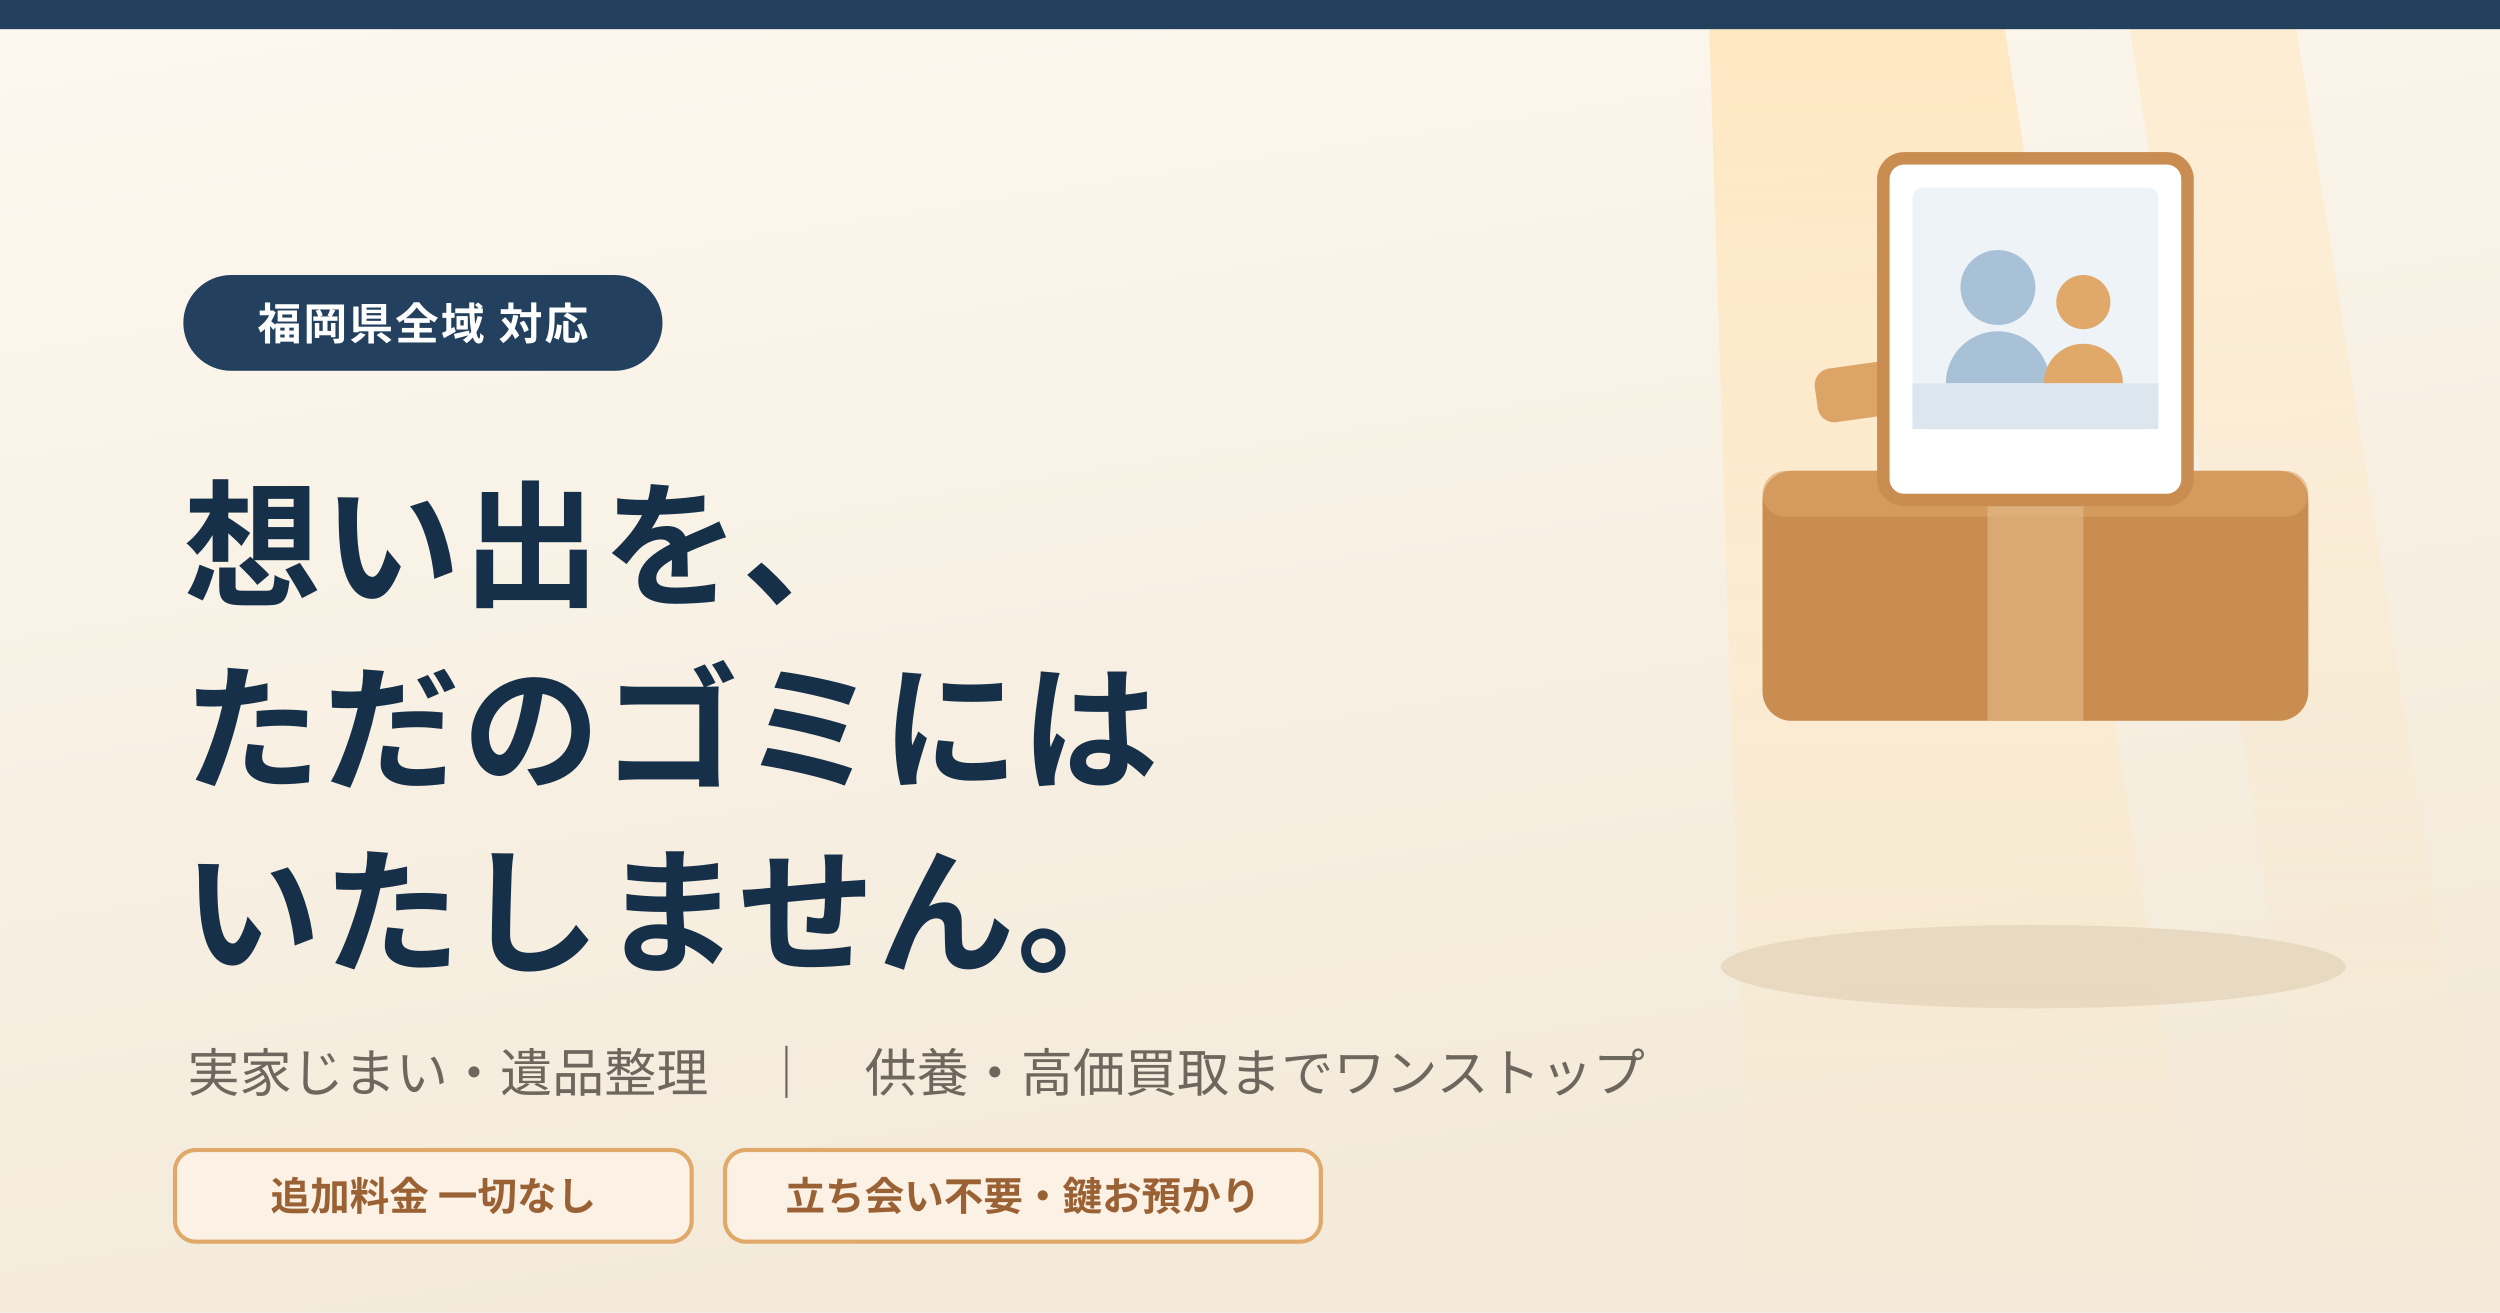
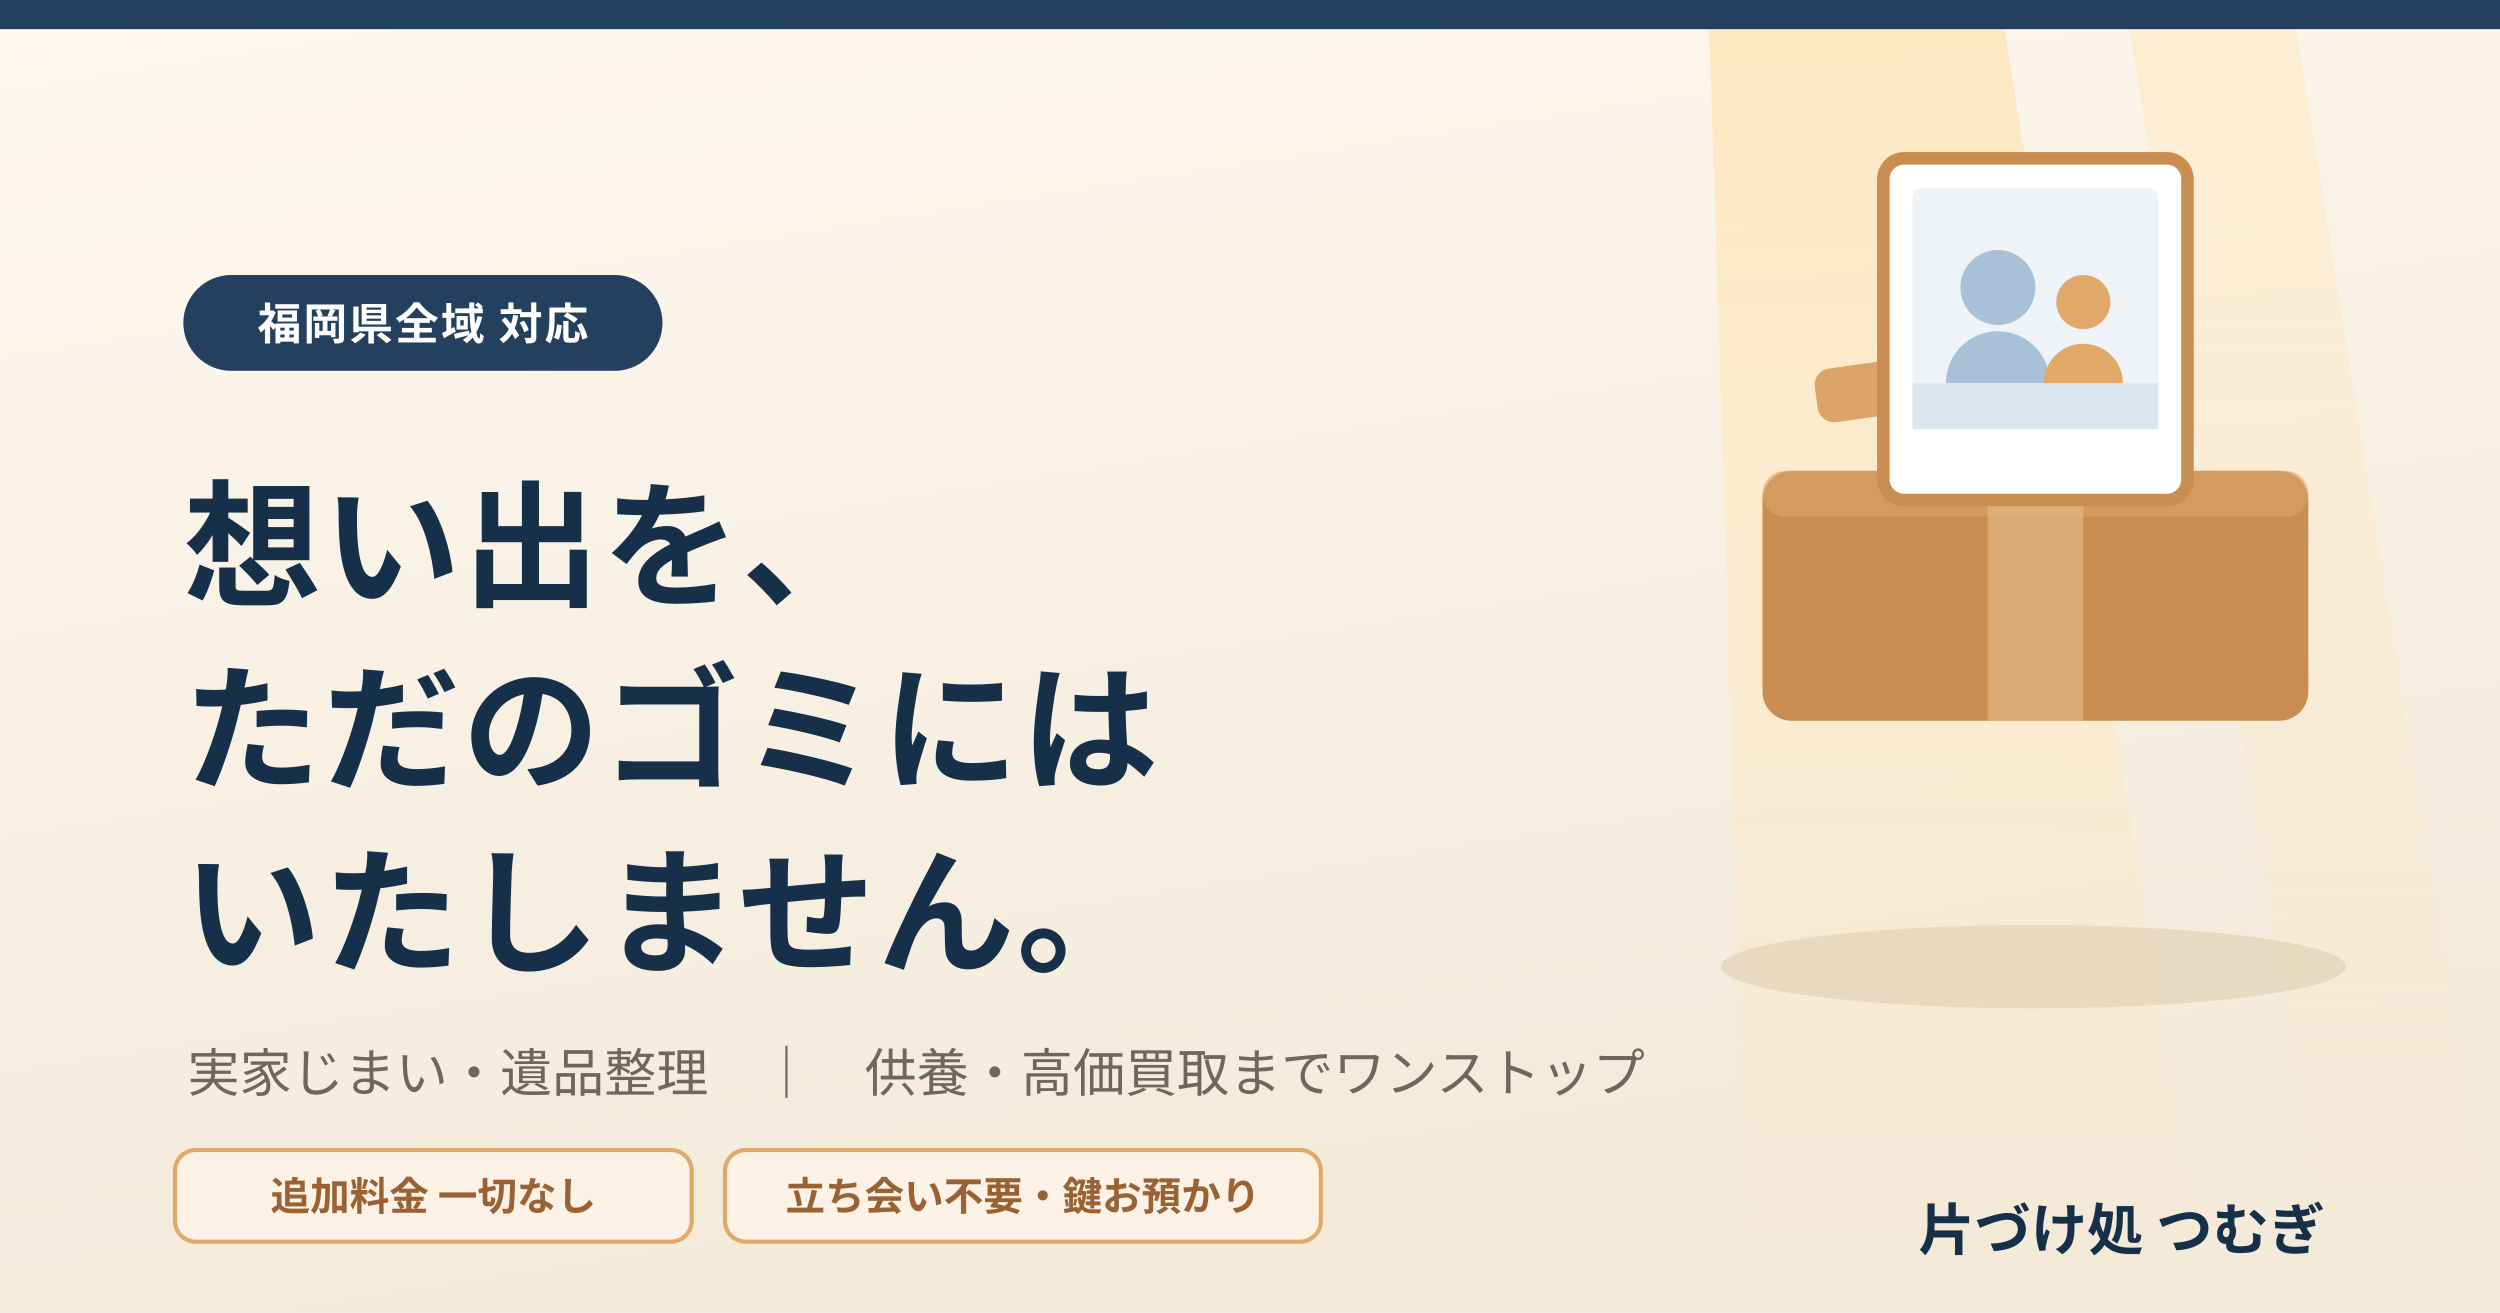
<svg xmlns="http://www.w3.org/2000/svg" viewBox="0 0 1200 630" width="1200" height="630">
  <defs>
    <linearGradient id="og-bg" x1="0" y1="0" x2="0.3" y2="1">
      <stop offset="0" stop-color="#fdf8f0" />
      <stop offset="1" stop-color="#f3ead9" />
    </linearGradient>
    <linearGradient id="og-ray" x1="0" y1="0" x2="0" y2="1">
      <stop offset="0" stop-color="#ffe6bd" stop-opacity="0.9" />
      <stop offset="1" stop-color="#ffe6bd" stop-opacity="0" />
    </linearGradient>
  </defs>
  <rect width="1200" height="630" fill="url(#og-bg)" />
  <path d="M820 0 L960 0 L1060 630 L840 630 Z" fill="url(#og-ray)" />
  <path d="M1020 0 L1100 0 L1200 630 L1120 630 Z" fill="url(#og-ray)" opacity="0.6" />
  <rect x="0" y="0" width="1200" height="14" fill="#23415f" />
  <g transform="translate(88 132)">
    <rect x="0" y="0" width="230" height="46" rx="23" fill="#23415f" />
    <text x="115" y="31" font-family="'Hiragino Sans','Noto Sans JP',sans-serif" font-size="21" font-weight="bold" fill="#ffffff" text-anchor="middle" letter-spacing="1">福岡県全域 対応</text>
  </g>
  <text x="88" y="286" font-family="'Hiragino Mincho ProN','Noto Serif JP',serif" font-size="66" font-weight="bold" fill="#17304a" letter-spacing="1">想い出を、</text>
  <text x="88" y="374" font-family="'Hiragino Mincho ProN','Noto Serif JP',serif" font-size="66" font-weight="bold" fill="#17304a" letter-spacing="1">ただのゴミには</text>
  <text x="88" y="462" font-family="'Hiragino Mincho ProN','Noto Serif JP',serif" font-size="66" font-weight="bold" fill="#17304a" letter-spacing="1">いたしません。</text>
  <text x="90" y="524" font-family="'Hiragino Sans','Noto Sans JP',sans-serif" font-size="25" fill="#6e675e">実家じまい・遺品整理　｜　供養・高価買取までワンストップ</text>
  <g transform="translate(84 552)">
    <rect x="0" y="0" width="248" height="44" rx="10" fill="#fbf1e4" stroke="#e0a869" stroke-width="2" />
    <text x="124" y="29" font-family="'Hiragino Sans','Noto Sans JP',sans-serif" font-size="19" font-weight="bold" fill="#9a6234" text-anchor="middle">追加料金 一切なし</text>
    <rect x="264" y="0" width="286" height="44" rx="10" fill="#fbf1e4" stroke="#e0a869" stroke-width="2" />
    <text x="407" y="29" font-family="'Hiragino Sans','Noto Sans JP',sans-serif" font-size="19" font-weight="bold" fill="#9a6234" text-anchor="middle">立ち会い不要・鍵お預かり</text>
  </g>
+   <text x="1116" y="600" font-family="'Hiragino Mincho ProN','Noto Serif JP',serif" font-size="27" font-weight="bold" fill="#17304a" text-anchor="end">片づけ処 つむぎ</text>
  <g transform="translate(846 212)">
    <ellipse cx="130" cy="252" rx="150" ry="20" fill="#e2d2b8" opacity="0.7" />
    <g transform="translate(24 -34) rotate(-8)">
      <rect x="0" y="0" width="130" height="26" rx="8" fill="#dda468" />
    </g>
    <rect x="0" y="14" width="262" height="120" rx="14" fill="#c98d51" />
    <rect x="0" y="14" width="262" height="22" rx="11" fill="#dda468" opacity="0.6" />
    <rect x="108" y="14" width="46" height="120" fill="#e9c495" opacity="0.5" />
    <g transform="translate(58 -136)">
      <rect x="0" y="0" width="146" height="164" rx="10" fill="#ffffff" stroke="#c98d51" stroke-width="6" />
      <rect x="14" y="14" width="118" height="116" rx="5" fill="#eef3f8" />
      <circle cx="55" cy="62" r="18" fill="#a9c1d6" />
      <path d="M30 108 a25 25 0 0 1 50 0 z" fill="#a9c1d6" />
      <circle cx="96" cy="69" r="13" fill="#e0a869" />
      <path d="M77 108 a19 19 0 0 1 38 0 z" fill="#e0a869" />
      <rect x="14" y="108" width="118" height="22" fill="#dbe6ef" />
    </g>
  </g>
</svg>
